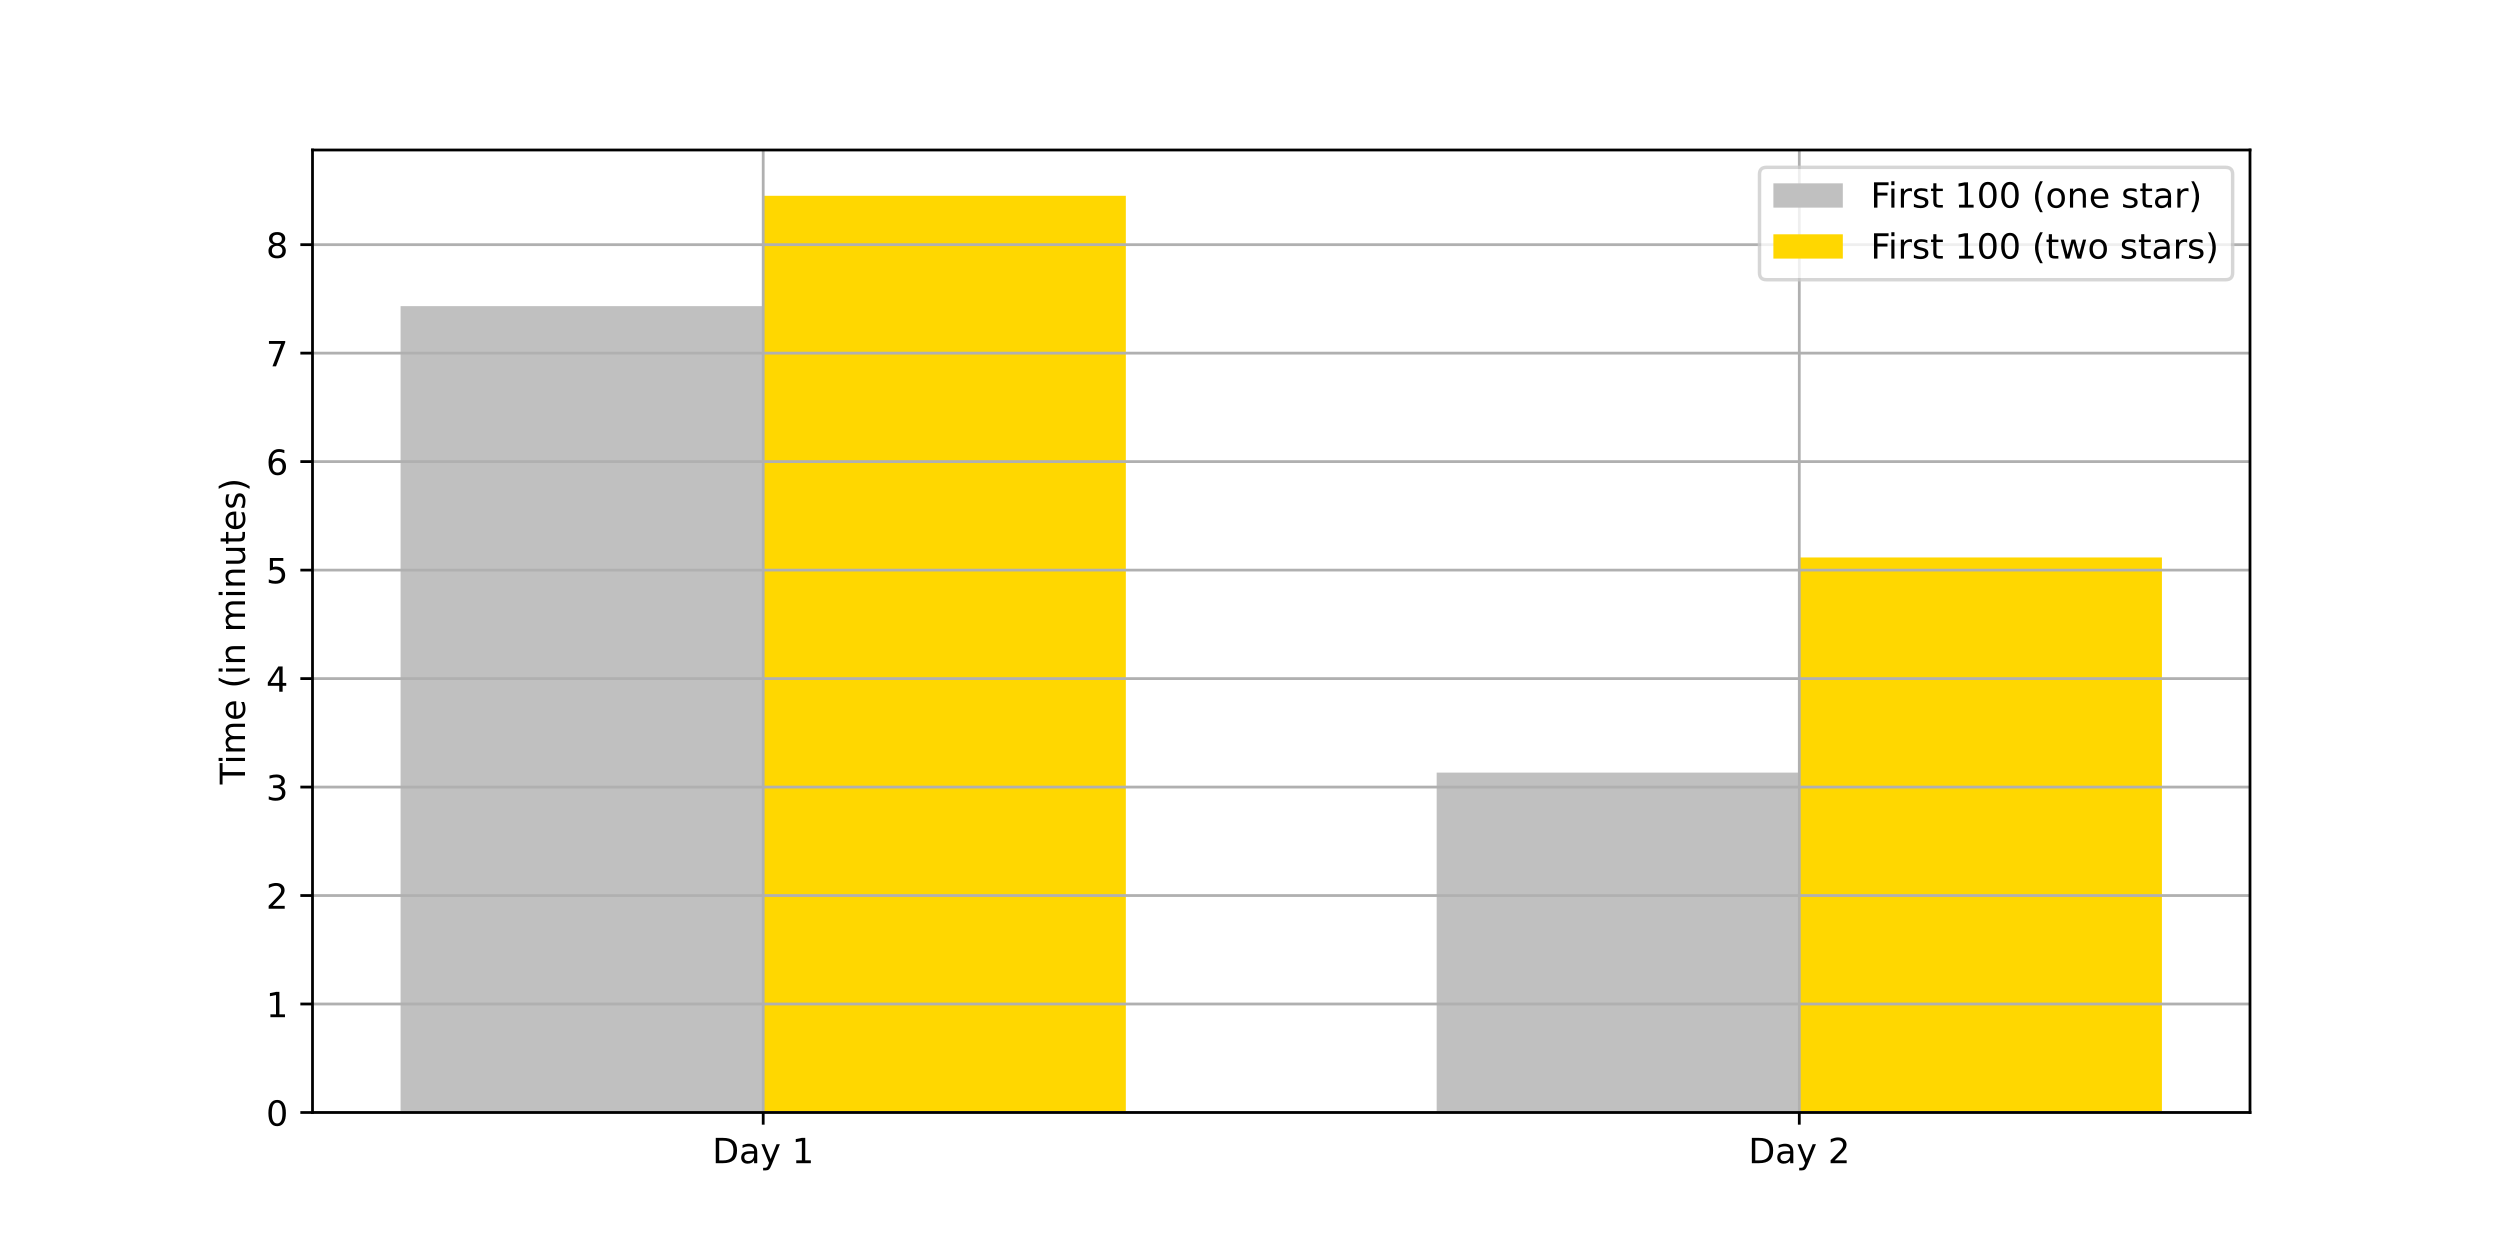
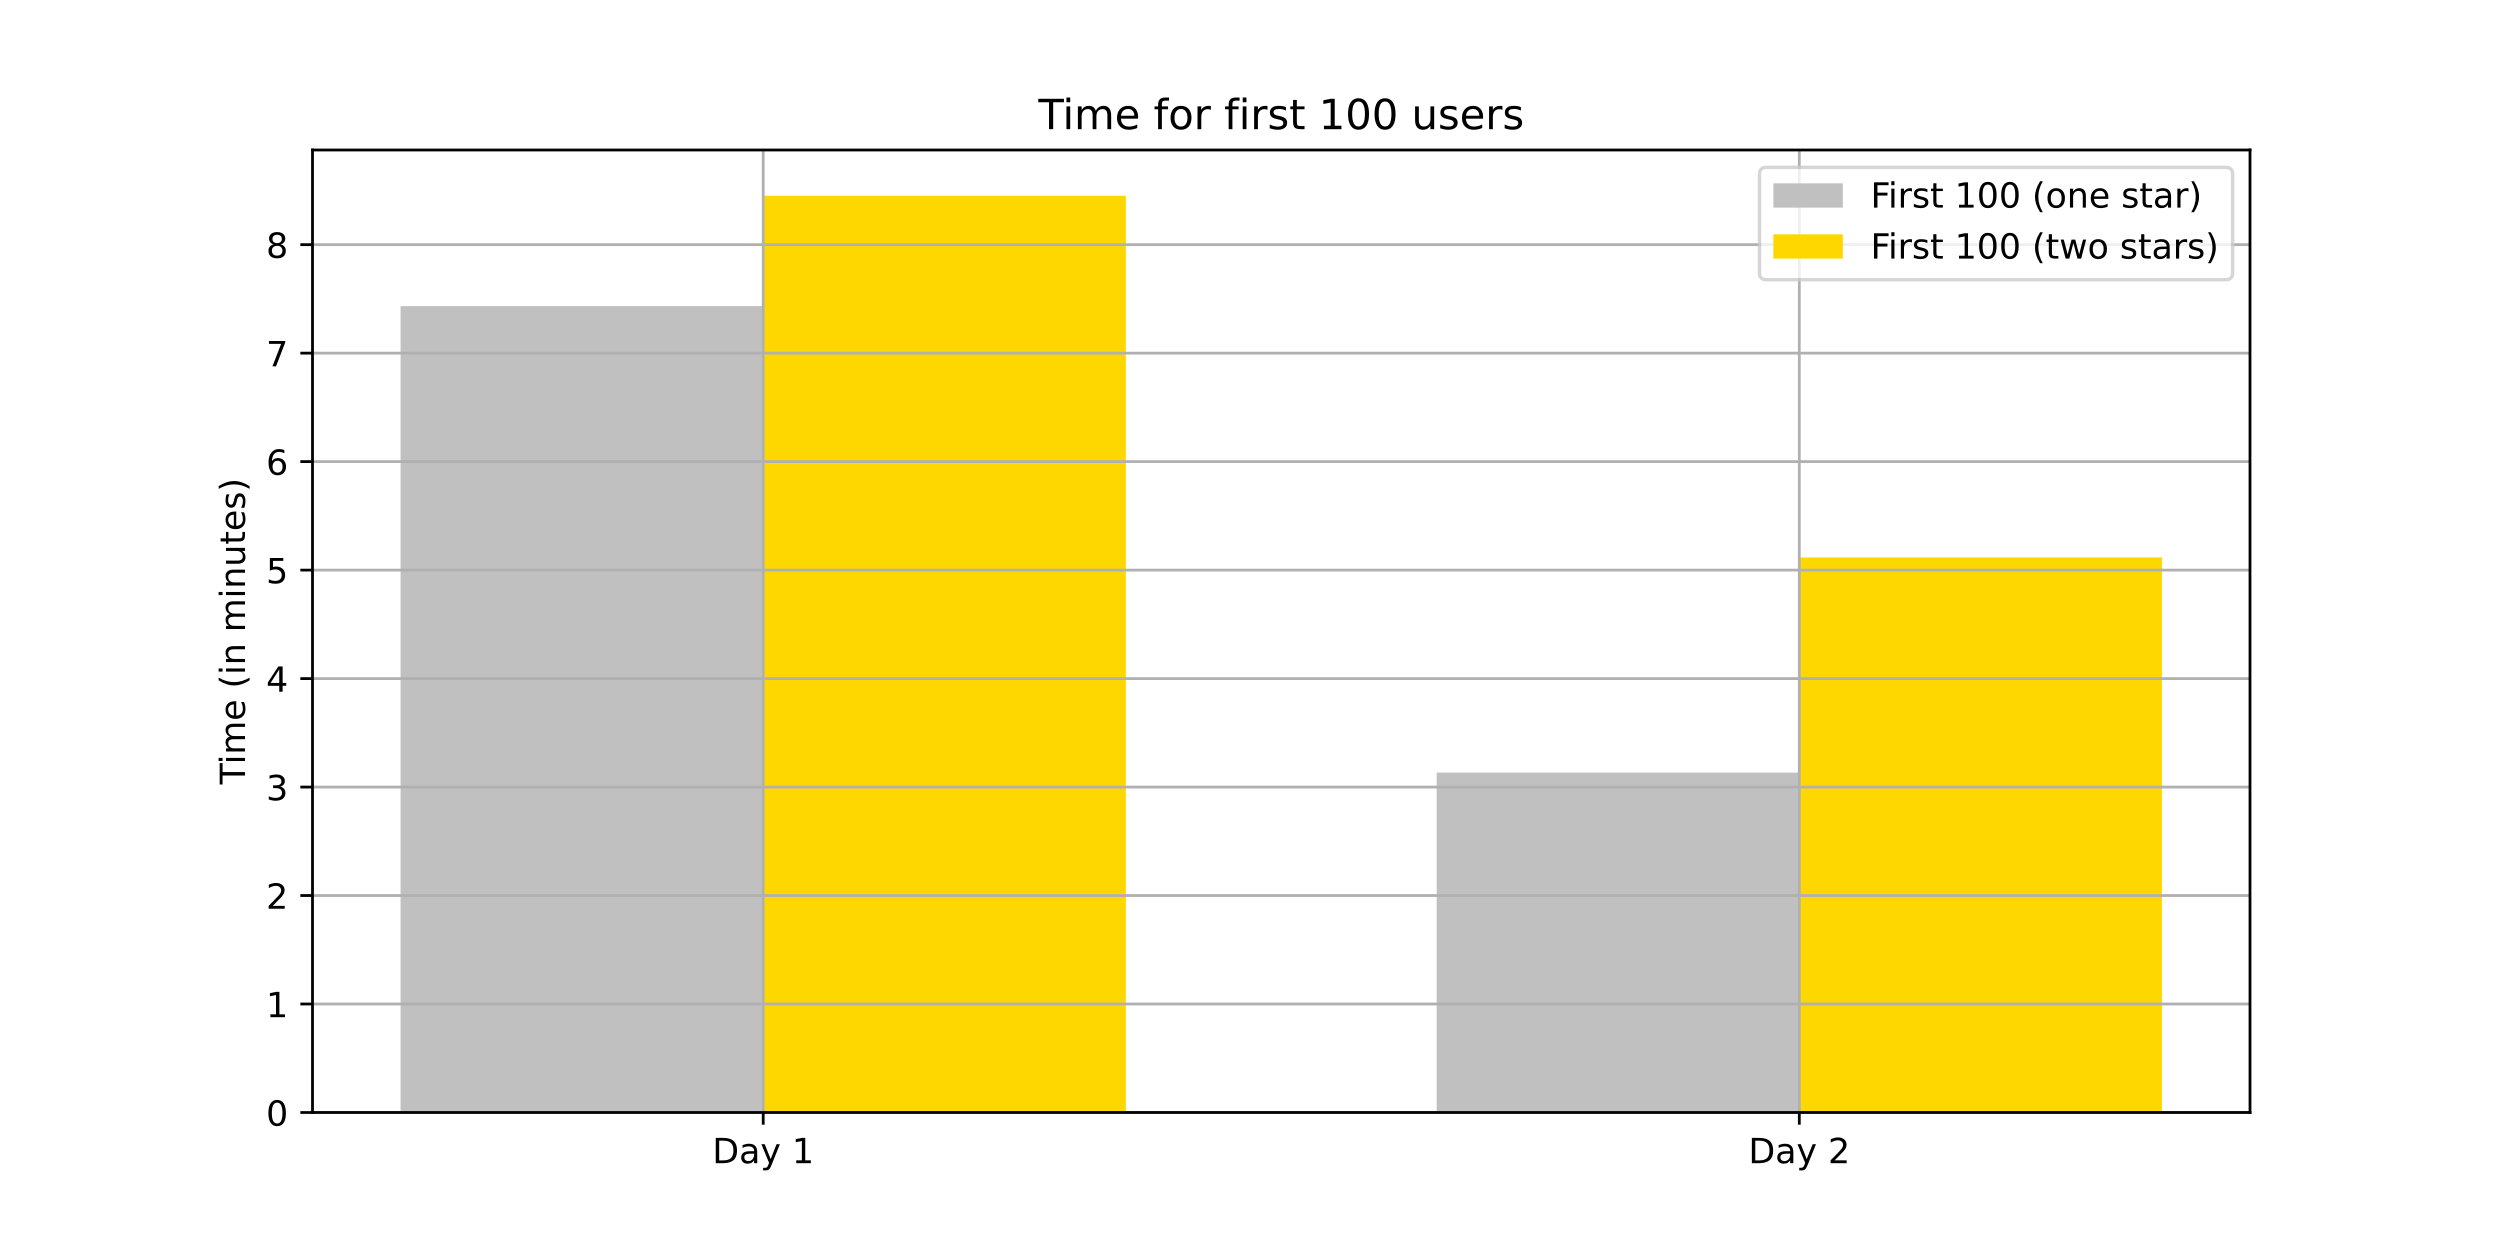
<svg xmlns="http://www.w3.org/2000/svg" xmlns:xlink="http://www.w3.org/1999/xlink" height="360pt" version="1.1" viewBox="0 0 720 360" width="720pt">
  <defs>
    <style type="text/css">*{stroke-linecap:butt;stroke-linejoin:round;}</style>
  </defs>
  <g id="figure_1">
    <g id="patch_1">
      <path d="M 0 360  L 720 360  L 720 0  L 0 0  z " style="fill:#ffffff;" />
    </g>
    <g id="axes_1">
      <g id="patch_2">
        <path d="M 90 320.4  L 648 320.4  L 648 43.2  L 90 43.2  z " style="fill:#ffffff;" />
      </g>
      <g id="patch_3">
-         <path clip-path="url(#p61b276edbc)" d="M 115.364 320.4  L 219.802 320.4  L 219.802 88.163  L 115.364 88.163  z " style="fill:#c0c0c0;" />
+         <path clip-path="url(#p0a5af584a4)" d="M 115.364 320.4  L 219.802 320.4  L 219.802 88.163  L 115.364 88.163  z " style="fill:#c0c0c0;" />
      </g>
      <g id="patch_4">
-         <path clip-path="url(#p61b276edbc)" d="M 413.759 320.4  L 518.198 320.4  L 518.198 222.507  L 413.759 222.507  z " style="fill:#c0c0c0;" />
+         <path clip-path="url(#p0a5af584a4)" d="M 413.759 320.4  L 518.198 320.4  L 518.198 222.507  L 413.759 222.507  z " style="fill:#c0c0c0;" />
      </g>
      <g id="patch_5">
-         <path clip-path="url(#p61b276edbc)" d="M 219.802 320.4  L 324.241 320.4  L 324.241 56.4  L 219.802 56.4  z " style="fill:#ffd700;" />
+         <path clip-path="url(#p0a5af584a4)" d="M 219.802 320.4  L 324.241 320.4  L 324.241 56.4  L 219.802 56.4  z " style="fill:#ffd700;" />
      </g>
      <g id="patch_6">
-         <path clip-path="url(#p61b276edbc)" d="M 518.198 320.4  L 622.636 320.4  L 622.636 160.542  L 518.198 160.542  z " style="fill:#ffd700;" />
+         <path clip-path="url(#p0a5af584a4)" d="M 518.198 320.4  L 622.636 320.4  L 622.636 160.542  L 518.198 160.542  z " style="fill:#ffd700;" />
      </g>
      <g id="matplotlib.axis_1">
        <g id="xtick_1">
          <g id="line2d_1">
-             <path clip-path="url(#p61b276edbc)" d="M 219.802 320.4  L 219.802 43.2  " style="fill:none;stroke:#b0b0b0;stroke-linecap:square;stroke-width:0.8;" />
+             <path clip-path="url(#p0a5af584a4)" d="M 219.802 320.4  L 219.802 43.2  " style="fill:none;stroke:#b0b0b0;stroke-linecap:square;stroke-width:0.8;" />
          </g>
          <g id="line2d_2">
            <defs>
-               <path d="M 0 0  L 0 3.5  " id="m4f1f6aadd8" style="stroke:#000000;stroke-width:0.8;" />
-             </defs>
-             <g>
-               <use style="stroke:#000000;stroke-width:0.8;" x="219.802" xlink:href="#m4f1f6aadd8" y="320.4" />
+               <path d="M 0 0  L 0 3.5  " id="m7b4629f6ea" style="stroke:#000000;stroke-width:0.8;" />
+             </defs>
+             <g>
+               <use style="stroke:#000000;stroke-width:0.8;" x="219.802" xlink:href="#m7b4629f6ea" y="320.4" />
            </g>
          </g>
          <g id="text_1">
            <g transform="translate(205.1584 334.9984)scale(0.1 -0.1)">
              <defs>
                <path d="M 19.672 64.797  L 19.672 8.109  L 31.594 8.109  Q 46.688 8.109 53.688 14.938  Q 60.688 21.781 60.688 36.531  Q 60.688 51.172 53.688 57.984  Q 46.688 64.797 31.594 64.797  z M 9.812 72.906  L 30.078 72.906  Q 51.266 72.906 61.172 64.094  Q 71.094 55.281 71.094 36.531  Q 71.094 17.672 61.125 8.828  Q 51.172 0 30.078 0  L 9.812 0  z " id="DejaVuSans-68" />
                <path d="M 34.281 27.484  Q 23.391 27.484 19.188 25  Q 14.984 22.516 14.984 16.5  Q 14.984 11.719 18.141 8.906  Q 21.297 6.109 26.703 6.109  Q 34.188 6.109 38.703 11.406  Q 43.219 16.703 43.219 25.484  L 43.219 27.484  z M 52.203 31.203  L 52.203 0  L 43.219 0  L 43.219 8.297  Q 40.141 3.328 35.547 0.953  Q 30.953 -1.422 24.312 -1.422  Q 15.922 -1.422 10.953 3.297  Q 6 8.016 6 15.922  Q 6 25.141 12.172 29.828  Q 18.359 34.516 30.609 34.516  L 43.219 34.516  L 43.219 35.406  Q 43.219 41.609 39.141 45  Q 35.062 48.391 27.688 48.391  Q 23 48.391 18.547 47.266  Q 14.109 46.141 10.016 43.891  L 10.016 52.203  Q 14.938 54.109 19.578 55.047  Q 24.219 56 28.609 56  Q 40.484 56 46.344 49.844  Q 52.203 43.703 52.203 31.203  z " id="DejaVuSans-97" />
                <path d="M 32.172 -5.078  Q 28.375 -14.844 24.75 -17.812  Q 21.141 -20.797 15.094 -20.797  L 7.906 -20.797  L 7.906 -13.281  L 13.188 -13.281  Q 16.891 -13.281 18.938 -11.516  Q 21 -9.766 23.484 -3.219  L 25.094 0.875  L 2.984 54.688  L 12.5 54.688  L 29.594 11.922  L 46.688 54.688  L 56.203 54.688  z " id="DejaVuSans-121" />
                <path id="DejaVuSans-32" />
                <path d="M 12.406 8.297  L 28.516 8.297  L 28.516 63.922  L 10.984 60.406  L 10.984 69.391  L 28.422 72.906  L 38.281 72.906  L 38.281 8.297  L 54.391 8.297  L 54.391 0  L 12.406 0  z " id="DejaVuSans-49" />
              </defs>
              <use xlink:href="#DejaVuSans-68" />
              <use x="77.002" xlink:href="#DejaVuSans-97" />
              <use x="138.281" xlink:href="#DejaVuSans-121" />
              <use x="197.461" xlink:href="#DejaVuSans-32" />
              <use x="229.248" xlink:href="#DejaVuSans-49" />
            </g>
          </g>
        </g>
        <g id="xtick_2">
          <g id="line2d_3">
-             <path clip-path="url(#p61b276edbc)" d="M 518.198 320.4  L 518.198 43.2  " style="fill:none;stroke:#b0b0b0;stroke-linecap:square;stroke-width:0.8;" />
+             <path clip-path="url(#p0a5af584a4)" d="M 518.198 320.4  L 518.198 43.2  " style="fill:none;stroke:#b0b0b0;stroke-linecap:square;stroke-width:0.8;" />
          </g>
          <g id="line2d_4">
            <g>
-               <use style="stroke:#000000;stroke-width:0.8;" x="518.198" xlink:href="#m4f1f6aadd8" y="320.4" />
+               <use style="stroke:#000000;stroke-width:0.8;" x="518.198" xlink:href="#m7b4629f6ea" y="320.4" />
            </g>
          </g>
          <g id="text_2">
            <g transform="translate(503.5541 334.9984)scale(0.1 -0.1)">
              <defs>
                <path d="M 19.188 8.297  L 53.609 8.297  L 53.609 0  L 7.328 0  L 7.328 8.297  Q 12.938 14.109 22.625 23.891  Q 32.328 33.688 34.812 36.531  Q 39.547 41.844 41.422 45.531  Q 43.312 49.219 43.312 52.781  Q 43.312 58.594 39.234 62.25  Q 35.156 65.922 28.609 65.922  Q 23.969 65.922 18.812 64.312  Q 13.672 62.703 7.812 59.422  L 7.812 69.391  Q 13.766 71.781 18.938 73  Q 24.125 74.219 28.422 74.219  Q 39.75 74.219 46.484 68.547  Q 53.219 62.891 53.219 53.422  Q 53.219 48.922 51.531 44.891  Q 49.859 40.875 45.406 35.406  Q 44.188 33.984 37.641 27.219  Q 31.109 20.453 19.188 8.297  z " id="DejaVuSans-50" />
              </defs>
              <use xlink:href="#DejaVuSans-68" />
              <use x="77.002" xlink:href="#DejaVuSans-97" />
              <use x="138.281" xlink:href="#DejaVuSans-121" />
              <use x="197.461" xlink:href="#DejaVuSans-32" />
              <use x="229.248" xlink:href="#DejaVuSans-50" />
            </g>
          </g>
        </g>
      </g>
      <g id="matplotlib.axis_2">
        <g id="ytick_1">
          <g id="line2d_5">
-             <path clip-path="url(#p61b276edbc)" d="M 90 320.4  L 648 320.4  " style="fill:none;stroke:#b0b0b0;stroke-linecap:square;stroke-width:0.8;" />
+             <path clip-path="url(#p0a5af584a4)" d="M 90 320.4  L 648 320.4  " style="fill:none;stroke:#b0b0b0;stroke-linecap:square;stroke-width:0.8;" />
          </g>
          <g id="line2d_6">
            <defs>
-               <path d="M 0 0  L -3.5 0  " id="mf357360aae" style="stroke:#000000;stroke-width:0.8;" />
-             </defs>
-             <g>
-               <use style="stroke:#000000;stroke-width:0.8;" x="90" xlink:href="#mf357360aae" y="320.4" />
+               <path d="M 0 0  L -3.5 0  " id="m840ecdd3c8" style="stroke:#000000;stroke-width:0.8;" />
+             </defs>
+             <g>
+               <use style="stroke:#000000;stroke-width:0.8;" x="90" xlink:href="#m840ecdd3c8" y="320.4" />
            </g>
          </g>
          <g id="text_3">
            <g transform="translate(76.6375 324.1992)scale(0.1 -0.1)">
              <defs>
                <path d="M 31.781 66.406  Q 24.172 66.406 20.328 58.906  Q 16.5 51.422 16.5 36.375  Q 16.5 21.391 20.328 13.891  Q 24.172 6.391 31.781 6.391  Q 39.453 6.391 43.281 13.891  Q 47.125 21.391 47.125 36.375  Q 47.125 51.422 43.281 58.906  Q 39.453 66.406 31.781 66.406  z M 31.781 74.219  Q 44.047 74.219 50.516 64.516  Q 56.984 54.828 56.984 36.375  Q 56.984 17.969 50.516 8.266  Q 44.047 -1.422 31.781 -1.422  Q 19.531 -1.422 13.062 8.266  Q 6.594 17.969 6.594 36.375  Q 6.594 54.828 13.062 64.516  Q 19.531 74.219 31.781 74.219  z " id="DejaVuSans-48" />
              </defs>
              <use xlink:href="#DejaVuSans-48" />
            </g>
          </g>
        </g>
        <g id="ytick_2">
          <g id="line2d_7">
-             <path clip-path="url(#p61b276edbc)" d="M 90 289.157  L 648 289.157  " style="fill:none;stroke:#b0b0b0;stroke-linecap:square;stroke-width:0.8;" />
+             <path clip-path="url(#p0a5af584a4)" d="M 90 289.157  L 648 289.157  " style="fill:none;stroke:#b0b0b0;stroke-linecap:square;stroke-width:0.8;" />
          </g>
          <g id="line2d_8">
            <g>
-               <use style="stroke:#000000;stroke-width:0.8;" x="90" xlink:href="#mf357360aae" y="289.157" />
+               <use style="stroke:#000000;stroke-width:0.8;" x="90" xlink:href="#m840ecdd3c8" y="289.157" />
            </g>
          </g>
          <g id="text_4">
            <g transform="translate(76.6375 292.9566)scale(0.1 -0.1)">
              <use xlink:href="#DejaVuSans-49" />
            </g>
          </g>
        </g>
        <g id="ytick_3">
          <g id="line2d_9">
-             <path clip-path="url(#p61b276edbc)" d="M 90 257.915  L 648 257.915  " style="fill:none;stroke:#b0b0b0;stroke-linecap:square;stroke-width:0.8;" />
+             <path clip-path="url(#p0a5af584a4)" d="M 90 257.915  L 648 257.915  " style="fill:none;stroke:#b0b0b0;stroke-linecap:square;stroke-width:0.8;" />
          </g>
          <g id="line2d_10">
            <g>
-               <use style="stroke:#000000;stroke-width:0.8;" x="90" xlink:href="#mf357360aae" y="257.915" />
+               <use style="stroke:#000000;stroke-width:0.8;" x="90" xlink:href="#m840ecdd3c8" y="257.915" />
            </g>
          </g>
          <g id="text_5">
            <g transform="translate(76.6375 261.714)scale(0.1 -0.1)">
              <use xlink:href="#DejaVuSans-50" />
            </g>
          </g>
        </g>
        <g id="ytick_4">
          <g id="line2d_11">
-             <path clip-path="url(#p61b276edbc)" d="M 90 226.672  L 648 226.672  " style="fill:none;stroke:#b0b0b0;stroke-linecap:square;stroke-width:0.8;" />
+             <path clip-path="url(#p0a5af584a4)" d="M 90 226.672  L 648 226.672  " style="fill:none;stroke:#b0b0b0;stroke-linecap:square;stroke-width:0.8;" />
          </g>
          <g id="line2d_12">
            <g>
-               <use style="stroke:#000000;stroke-width:0.8;" x="90" xlink:href="#mf357360aae" y="226.672" />
+               <use style="stroke:#000000;stroke-width:0.8;" x="90" xlink:href="#m840ecdd3c8" y="226.672" />
            </g>
          </g>
          <g id="text_6">
            <g transform="translate(76.6375 230.4714)scale(0.1 -0.1)">
              <defs>
                <path d="M 40.578 39.312  Q 47.656 37.797 51.625 33  Q 55.609 28.219 55.609 21.188  Q 55.609 10.406 48.188 4.484  Q 40.766 -1.422 27.094 -1.422  Q 22.516 -1.422 17.656 -0.516  Q 12.797 0.391 7.625 2.203  L 7.625 11.719  Q 11.719 9.328 16.594 8.109  Q 21.484 6.891 26.812 6.891  Q 36.078 6.891 40.938 10.547  Q 45.797 14.203 45.797 21.188  Q 45.797 27.641 41.281 31.266  Q 36.766 34.906 28.719 34.906  L 20.219 34.906  L 20.219 43.016  L 29.109 43.016  Q 36.375 43.016 40.234 45.922  Q 44.094 48.828 44.094 54.297  Q 44.094 59.906 40.109 62.906  Q 36.141 65.922 28.719 65.922  Q 24.656 65.922 20.016 65.031  Q 15.375 64.156 9.812 62.312  L 9.812 71.094  Q 15.438 72.656 20.344 73.438  Q 25.25 74.219 29.594 74.219  Q 40.828 74.219 47.359 69.109  Q 53.906 64.016 53.906 55.328  Q 53.906 49.266 50.438 45.094  Q 46.969 40.922 40.578 39.312  z " id="DejaVuSans-51" />
              </defs>
              <use xlink:href="#DejaVuSans-51" />
            </g>
          </g>
        </g>
        <g id="ytick_5">
          <g id="line2d_13">
-             <path clip-path="url(#p61b276edbc)" d="M 90 195.43  L 648 195.43  " style="fill:none;stroke:#b0b0b0;stroke-linecap:square;stroke-width:0.8;" />
+             <path clip-path="url(#p0a5af584a4)" d="M 90 195.43  L 648 195.43  " style="fill:none;stroke:#b0b0b0;stroke-linecap:square;stroke-width:0.8;" />
          </g>
          <g id="line2d_14">
            <g>
-               <use style="stroke:#000000;stroke-width:0.8;" x="90" xlink:href="#mf357360aae" y="195.43" />
+               <use style="stroke:#000000;stroke-width:0.8;" x="90" xlink:href="#m840ecdd3c8" y="195.43" />
            </g>
          </g>
          <g id="text_7">
            <g transform="translate(76.6375 199.2288)scale(0.1 -0.1)">
              <defs>
                <path d="M 37.797 64.312  L 12.891 25.391  L 37.797 25.391  z M 35.203 72.906  L 47.609 72.906  L 47.609 25.391  L 58.016 25.391  L 58.016 17.188  L 47.609 17.188  L 47.609 0  L 37.797 0  L 37.797 17.188  L 4.891 17.188  L 4.891 26.703  z " id="DejaVuSans-52" />
              </defs>
              <use xlink:href="#DejaVuSans-52" />
            </g>
          </g>
        </g>
        <g id="ytick_6">
          <g id="line2d_15">
-             <path clip-path="url(#p61b276edbc)" d="M 90 164.187  L 648 164.187  " style="fill:none;stroke:#b0b0b0;stroke-linecap:square;stroke-width:0.8;" />
+             <path clip-path="url(#p0a5af584a4)" d="M 90 164.187  L 648 164.187  " style="fill:none;stroke:#b0b0b0;stroke-linecap:square;stroke-width:0.8;" />
          </g>
          <g id="line2d_16">
            <g>
-               <use style="stroke:#000000;stroke-width:0.8;" x="90" xlink:href="#mf357360aae" y="164.187" />
+               <use style="stroke:#000000;stroke-width:0.8;" x="90" xlink:href="#m840ecdd3c8" y="164.187" />
            </g>
          </g>
          <g id="text_8">
            <g transform="translate(76.6375 167.9862)scale(0.1 -0.1)">
              <defs>
                <path d="M 10.797 72.906  L 49.516 72.906  L 49.516 64.594  L 19.828 64.594  L 19.828 46.734  Q 21.969 47.469 24.109 47.828  Q 26.266 48.188 28.422 48.188  Q 40.625 48.188 47.75 41.5  Q 54.891 34.812 54.891 23.391  Q 54.891 11.625 47.562 5.094  Q 40.234 -1.422 26.906 -1.422  Q 22.312 -1.422 17.547 -0.641  Q 12.797 0.141 7.719 1.703  L 7.719 11.625  Q 12.109 9.234 16.797 8.062  Q 21.484 6.891 26.703 6.891  Q 35.156 6.891 40.078 11.328  Q 45.016 15.766 45.016 23.391  Q 45.016 31 40.078 35.438  Q 35.156 39.891 26.703 39.891  Q 22.75 39.891 18.812 39.016  Q 14.891 38.141 10.797 36.281  z " id="DejaVuSans-53" />
              </defs>
              <use xlink:href="#DejaVuSans-53" />
            </g>
          </g>
        </g>
        <g id="ytick_7">
          <g id="line2d_17">
-             <path clip-path="url(#p61b276edbc)" d="M 90 132.944  L 648 132.944  " style="fill:none;stroke:#b0b0b0;stroke-linecap:square;stroke-width:0.8;" />
+             <path clip-path="url(#p0a5af584a4)" d="M 90 132.944  L 648 132.944  " style="fill:none;stroke:#b0b0b0;stroke-linecap:square;stroke-width:0.8;" />
          </g>
          <g id="line2d_18">
            <g>
-               <use style="stroke:#000000;stroke-width:0.8;" x="90" xlink:href="#mf357360aae" y="132.944" />
+               <use style="stroke:#000000;stroke-width:0.8;" x="90" xlink:href="#m840ecdd3c8" y="132.944" />
            </g>
          </g>
          <g id="text_9">
            <g transform="translate(76.6375 136.7436)scale(0.1 -0.1)">
              <defs>
                <path d="M 33.016 40.375  Q 26.375 40.375 22.484 35.828  Q 18.609 31.297 18.609 23.391  Q 18.609 15.531 22.484 10.953  Q 26.375 6.391 33.016 6.391  Q 39.656 6.391 43.531 10.953  Q 47.406 15.531 47.406 23.391  Q 47.406 31.297 43.531 35.828  Q 39.656 40.375 33.016 40.375  z M 52.594 71.297  L 52.594 62.312  Q 48.875 64.062 45.094 64.984  Q 41.312 65.922 37.594 65.922  Q 27.828 65.922 22.672 59.328  Q 17.531 52.734 16.797 39.406  Q 19.672 43.656 24.016 45.922  Q 28.375 48.188 33.594 48.188  Q 44.578 48.188 50.953 41.516  Q 57.328 34.859 57.328 23.391  Q 57.328 12.156 50.688 5.359  Q 44.047 -1.422 33.016 -1.422  Q 20.359 -1.422 13.672 8.266  Q 6.984 17.969 6.984 36.375  Q 6.984 53.656 15.188 63.938  Q 23.391 74.219 37.203 74.219  Q 40.922 74.219 44.703 73.484  Q 48.484 72.75 52.594 71.297  z " id="DejaVuSans-54" />
              </defs>
              <use xlink:href="#DejaVuSans-54" />
            </g>
          </g>
        </g>
        <g id="ytick_8">
          <g id="line2d_19">
-             <path clip-path="url(#p61b276edbc)" d="M 90 101.702  L 648 101.702  " style="fill:none;stroke:#b0b0b0;stroke-linecap:square;stroke-width:0.8;" />
+             <path clip-path="url(#p0a5af584a4)" d="M 90 101.702  L 648 101.702  " style="fill:none;stroke:#b0b0b0;stroke-linecap:square;stroke-width:0.8;" />
          </g>
          <g id="line2d_20">
            <g>
-               <use style="stroke:#000000;stroke-width:0.8;" x="90" xlink:href="#mf357360aae" y="101.702" />
+               <use style="stroke:#000000;stroke-width:0.8;" x="90" xlink:href="#m840ecdd3c8" y="101.702" />
            </g>
          </g>
          <g id="text_10">
            <g transform="translate(76.6375 105.501)scale(0.1 -0.1)">
              <defs>
                <path d="M 8.203 72.906  L 55.078 72.906  L 55.078 68.703  L 28.609 0  L 18.312 0  L 43.219 64.594  L 8.203 64.594  z " id="DejaVuSans-55" />
              </defs>
              <use xlink:href="#DejaVuSans-55" />
            </g>
          </g>
        </g>
        <g id="ytick_9">
          <g id="line2d_21">
-             <path clip-path="url(#p61b276edbc)" d="M 90 70.459  L 648 70.459  " style="fill:none;stroke:#b0b0b0;stroke-linecap:square;stroke-width:0.8;" />
+             <path clip-path="url(#p0a5af584a4)" d="M 90 70.459  L 648 70.459  " style="fill:none;stroke:#b0b0b0;stroke-linecap:square;stroke-width:0.8;" />
          </g>
          <g id="line2d_22">
            <g>
-               <use style="stroke:#000000;stroke-width:0.8;" x="90" xlink:href="#mf357360aae" y="70.459" />
+               <use style="stroke:#000000;stroke-width:0.8;" x="90" xlink:href="#m840ecdd3c8" y="70.459" />
            </g>
          </g>
          <g id="text_11">
            <g transform="translate(76.6375 74.25839)scale(0.1 -0.1)">
              <defs>
                <path d="M 31.781 34.625  Q 24.75 34.625 20.719 30.859  Q 16.703 27.094 16.703 20.516  Q 16.703 13.922 20.719 10.156  Q 24.75 6.391 31.781 6.391  Q 38.812 6.391 42.859 10.172  Q 46.922 13.969 46.922 20.516  Q 46.922 27.094 42.891 30.859  Q 38.875 34.625 31.781 34.625  z M 21.922 38.812  Q 15.578 40.375 12.031 44.719  Q 8.5 49.078 8.5 55.328  Q 8.5 64.062 14.719 69.141  Q 20.953 74.219 31.781 74.219  Q 42.672 74.219 48.875 69.141  Q 55.078 64.062 55.078 55.328  Q 55.078 49.078 51.531 44.719  Q 48 40.375 41.703 38.812  Q 48.828 37.156 52.797 32.312  Q 56.781 27.484 56.781 20.516  Q 56.781 9.906 50.312 4.234  Q 43.844 -1.422 31.781 -1.422  Q 19.734 -1.422 13.25 4.234  Q 6.781 9.906 6.781 20.516  Q 6.781 27.484 10.781 32.312  Q 14.797 37.156 21.922 38.812  z M 18.312 54.391  Q 18.312 48.734 21.844 45.562  Q 25.391 42.391 31.781 42.391  Q 38.141 42.391 41.719 45.562  Q 45.312 48.734 45.312 54.391  Q 45.312 60.062 41.719 63.234  Q 38.141 66.406 31.781 66.406  Q 25.391 66.406 21.844 63.234  Q 18.312 60.062 18.312 54.391  z " id="DejaVuSans-56" />
              </defs>
              <use xlink:href="#DejaVuSans-56" />
            </g>
          </g>
        </g>
        <g id="text_12">
          <g transform="translate(70.55781 225.9094)rotate(-90)scale(0.1 -0.1)">
            <defs>
              <path d="M -0.297 72.906  L 61.375 72.906  L 61.375 64.594  L 35.5 64.594  L 35.5 0  L 25.594 0  L 25.594 64.594  L -0.297 64.594  z " id="DejaVuSans-84" />
              <path d="M 9.422 54.688  L 18.406 54.688  L 18.406 0  L 9.422 0  z M 9.422 75.984  L 18.406 75.984  L 18.406 64.594  L 9.422 64.594  z " id="DejaVuSans-105" />
              <path d="M 52 44.188  Q 55.375 50.25 60.062 53.125  Q 64.75 56 71.094 56  Q 79.641 56 84.281 50.016  Q 88.922 44.047 88.922 33.016  L 88.922 0  L 79.891 0  L 79.891 32.719  Q 79.891 40.578 77.094 44.375  Q 74.312 48.188 68.609 48.188  Q 61.625 48.188 57.562 43.547  Q 53.516 38.922 53.516 30.906  L 53.516 0  L 44.484 0  L 44.484 32.719  Q 44.484 40.625 41.703 44.406  Q 38.922 48.188 33.109 48.188  Q 26.219 48.188 22.156 43.531  Q 18.109 38.875 18.109 30.906  L 18.109 0  L 9.078 0  L 9.078 54.688  L 18.109 54.688  L 18.109 46.188  Q 21.188 51.219 25.484 53.609  Q 29.781 56 35.688 56  Q 41.656 56 45.828 52.969  Q 50 49.953 52 44.188  z " id="DejaVuSans-109" />
              <path d="M 56.203 29.594  L 56.203 25.203  L 14.891 25.203  Q 15.484 15.922 20.484 11.062  Q 25.484 6.203 34.422 6.203  Q 39.594 6.203 44.453 7.469  Q 49.312 8.734 54.109 11.281  L 54.109 2.781  Q 49.266 0.734 44.188 -0.344  Q 39.109 -1.422 33.891 -1.422  Q 20.797 -1.422 13.156 6.188  Q 5.516 13.812 5.516 26.812  Q 5.516 40.234 12.766 48.109  Q 20.016 56 32.328 56  Q 43.359 56 49.781 48.891  Q 56.203 41.797 56.203 29.594  z M 47.219 32.234  Q 47.125 39.594 43.094 43.984  Q 39.062 48.391 32.422 48.391  Q 24.906 48.391 20.391 44.141  Q 15.875 39.891 15.188 32.172  z " id="DejaVuSans-101" />
              <path d="M 31 75.875  Q 24.469 64.656 21.281 53.656  Q 18.109 42.672 18.109 31.391  Q 18.109 20.125 21.312 9.062  Q 24.516 -2 31 -13.188  L 23.188 -13.188  Q 15.875 -1.703 12.234 9.375  Q 8.594 20.453 8.594 31.391  Q 8.594 42.281 12.203 53.312  Q 15.828 64.359 23.188 75.875  z " id="DejaVuSans-40" />
              <path d="M 54.891 33.016  L 54.891 0  L 45.906 0  L 45.906 32.719  Q 45.906 40.484 42.875 44.328  Q 39.844 48.188 33.797 48.188  Q 26.516 48.188 22.312 43.547  Q 18.109 38.922 18.109 30.906  L 18.109 0  L 9.078 0  L 9.078 54.688  L 18.109 54.688  L 18.109 46.188  Q 21.344 51.125 25.703 53.562  Q 30.078 56 35.797 56  Q 45.219 56 50.047 50.172  Q 54.891 44.344 54.891 33.016  z " id="DejaVuSans-110" />
              <path d="M 8.5 21.578  L 8.5 54.688  L 17.484 54.688  L 17.484 21.922  Q 17.484 14.156 20.5 10.266  Q 23.531 6.391 29.594 6.391  Q 36.859 6.391 41.078 11.031  Q 45.312 15.672 45.312 23.688  L 45.312 54.688  L 54.297 54.688  L 54.297 0  L 45.312 0  L 45.312 8.406  Q 42.047 3.422 37.719 1  Q 33.406 -1.422 27.688 -1.422  Q 18.266 -1.422 13.375 4.438  Q 8.5 10.297 8.5 21.578  z M 31.109 56  z " id="DejaVuSans-117" />
              <path d="M 18.312 70.219  L 18.312 54.688  L 36.812 54.688  L 36.812 47.703  L 18.312 47.703  L 18.312 18.016  Q 18.312 11.328 20.141 9.422  Q 21.969 7.516 27.594 7.516  L 36.812 7.516  L 36.812 0  L 27.594 0  Q 17.188 0 13.234 3.875  Q 9.281 7.766 9.281 18.016  L 9.281 47.703  L 2.688 47.703  L 2.688 54.688  L 9.281 54.688  L 9.281 70.219  z " id="DejaVuSans-116" />
              <path d="M 44.281 53.078  L 44.281 44.578  Q 40.484 46.531 36.375 47.5  Q 32.281 48.484 27.875 48.484  Q 21.188 48.484 17.844 46.438  Q 14.5 44.391 14.5 40.281  Q 14.5 37.156 16.891 35.375  Q 19.281 33.594 26.516 31.984  L 29.594 31.297  Q 39.156 29.25 43.188 25.516  Q 47.219 21.781 47.219 15.094  Q 47.219 7.469 41.188 3.016  Q 35.156 -1.422 24.609 -1.422  Q 20.219 -1.422 15.453 -0.562  Q 10.688 0.297 5.422 2  L 5.422 11.281  Q 10.406 8.688 15.234 7.391  Q 20.062 6.109 24.812 6.109  Q 31.156 6.109 34.562 8.281  Q 37.984 10.453 37.984 14.406  Q 37.984 18.062 35.516 20.016  Q 33.062 21.969 24.703 23.781  L 21.578 24.516  Q 13.234 26.266 9.516 29.906  Q 5.812 33.547 5.812 39.891  Q 5.812 47.609 11.281 51.797  Q 16.75 56 26.812 56  Q 31.781 56 36.172 55.266  Q 40.578 54.547 44.281 53.078  z " id="DejaVuSans-115" />
              <path d="M 8.016 75.875  L 15.828 75.875  Q 23.141 64.359 26.781 53.312  Q 30.422 42.281 30.422 31.391  Q 30.422 20.453 26.781 9.375  Q 23.141 -1.703 15.828 -13.188  L 8.016 -13.188  Q 14.5 -2 17.703 9.062  Q 20.906 20.125 20.906 31.391  Q 20.906 42.672 17.703 53.656  Q 14.5 64.656 8.016 75.875  z " id="DejaVuSans-41" />
            </defs>
            <use xlink:href="#DejaVuSans-84" />
            <use x="57.959" xlink:href="#DejaVuSans-105" />
            <use x="85.742" xlink:href="#DejaVuSans-109" />
            <use x="183.154" xlink:href="#DejaVuSans-101" />
            <use x="244.678" xlink:href="#DejaVuSans-32" />
            <use x="276.465" xlink:href="#DejaVuSans-40" />
            <use x="315.479" xlink:href="#DejaVuSans-105" />
            <use x="343.262" xlink:href="#DejaVuSans-110" />
            <use x="406.641" xlink:href="#DejaVuSans-32" />
            <use x="438.428" xlink:href="#DejaVuSans-109" />
            <use x="535.84" xlink:href="#DejaVuSans-105" />
            <use x="563.623" xlink:href="#DejaVuSans-110" />
            <use x="627.002" xlink:href="#DejaVuSans-117" />
            <use x="690.381" xlink:href="#DejaVuSans-116" />
            <use x="729.59" xlink:href="#DejaVuSans-101" />
            <use x="791.113" xlink:href="#DejaVuSans-115" />
            <use x="843.213" xlink:href="#DejaVuSans-41" />
          </g>
        </g>
      </g>
      <g id="patch_7">
        <path d="M 90 320.4  L 90 43.2  " style="fill:none;stroke:#000000;stroke-linecap:square;stroke-linejoin:miter;stroke-width:0.8;" />
      </g>
      <g id="patch_8">
        <path d="M 648 320.4  L 648 43.2  " style="fill:none;stroke:#000000;stroke-linecap:square;stroke-linejoin:miter;stroke-width:0.8;" />
      </g>
      <g id="patch_9">
        <path d="M 90 320.4  L 648 320.4  " style="fill:none;stroke:#000000;stroke-linecap:square;stroke-linejoin:miter;stroke-width:0.8;" />
      </g>
      <g id="patch_10">
        <path d="M 90 43.2  L 648 43.2  " style="fill:none;stroke:#000000;stroke-linecap:square;stroke-linejoin:miter;stroke-width:0.8;" />
      </g>
+       <g id="text_13">
+         <g transform="translate(299.0541 37.2)scale(0.12 -0.12)">
+           <defs>
+             <path d="M 37.109 75.984  L 37.109 68.5  L 28.516 68.5  Q 23.688 68.5 21.797 66.547  Q 19.922 64.594 19.922 59.516  L 19.922 54.688  L 34.719 54.688  L 34.719 47.703  L 19.922 47.703  L 19.922 0  L 10.891 0  L 10.891 47.703  L 2.297 47.703  L 2.297 54.688  L 10.891 54.688  L 10.891 58.5  Q 10.891 67.625 15.141 71.797  Q 19.391 75.984 28.609 75.984  z " id="DejaVuSans-102" />
+             <path d="M 30.609 48.391  Q 23.391 48.391 19.188 42.75  Q 14.984 37.109 14.984 27.297  Q 14.984 17.484 19.156 11.844  Q 23.344 6.203 30.609 6.203  Q 37.797 6.203 41.984 11.859  Q 46.188 17.531 46.188 27.297  Q 46.188 37.016 41.984 42.703  Q 37.797 48.391 30.609 48.391  z M 30.609 56  Q 42.328 56 49.016 48.375  Q 55.719 40.766 55.719 27.297  Q 55.719 13.875 49.016 6.219  Q 42.328 -1.422 30.609 -1.422  Q 18.844 -1.422 12.172 6.219  Q 5.516 13.875 5.516 27.297  Q 5.516 40.766 12.172 48.375  Q 18.844 56 30.609 56  z " id="DejaVuSans-111" />
+             <path d="M 41.109 46.297  Q 39.594 47.172 37.812 47.578  Q 36.031 48 33.891 48  Q 26.266 48 22.188 43.047  Q 18.109 38.094 18.109 28.812  L 18.109 0  L 9.078 0  L 9.078 54.688  L 18.109 54.688  L 18.109 46.188  Q 20.953 51.172 25.484 53.578  Q 30.031 56 36.531 56  Q 37.453 56 38.578 55.875  Q 39.703 55.766 41.062 55.516  z " id="DejaVuSans-114" />
+           </defs>
+           <use xlink:href="#DejaVuSans-84" />
+           <use x="57.959" xlink:href="#DejaVuSans-105" />
+           <use x="85.742" xlink:href="#DejaVuSans-109" />
+           <use x="183.154" xlink:href="#DejaVuSans-101" />
+           <use x="244.678" xlink:href="#DejaVuSans-32" />
+           <use x="276.465" xlink:href="#DejaVuSans-102" />
+           <use x="311.67" xlink:href="#DejaVuSans-111" />
+           <use x="372.852" xlink:href="#DejaVuSans-114" />
+           <use x="413.965" xlink:href="#DejaVuSans-32" />
+           <use x="445.752" xlink:href="#DejaVuSans-102" />
+           <use x="480.957" xlink:href="#DejaVuSans-105" />
+           <use x="508.74" xlink:href="#DejaVuSans-114" />
+           <use x="549.854" xlink:href="#DejaVuSans-115" />
+           <use x="601.953" xlink:href="#DejaVuSans-116" />
+           <use x="641.162" xlink:href="#DejaVuSans-32" />
+           <use x="672.949" xlink:href="#DejaVuSans-49" />
+           <use x="736.572" xlink:href="#DejaVuSans-48" />
+           <use x="800.195" xlink:href="#DejaVuSans-48" />
+           <use x="863.818" xlink:href="#DejaVuSans-32" />
+           <use x="895.605" xlink:href="#DejaVuSans-117" />
+           <use x="958.984" xlink:href="#DejaVuSans-115" />
+           <use x="1011.084" xlink:href="#DejaVuSans-101" />
+           <use x="1072.607" xlink:href="#DejaVuSans-114" />
+           <use x="1113.721" xlink:href="#DejaVuSans-115" />
+         </g>
+       </g>
      <g id="legend_1">
        <g id="patch_11">
          <path d="M 508.734 80.556  L 641 80.556  Q 643 80.556 643 78.556  L 643 50.2  Q 643 48.2 641 48.2  L 508.734 48.2  Q 506.734 48.2 506.734 50.2  L 506.734 78.556  Q 506.734 80.556 508.734 80.556  z " style="fill:#ffffff;opacity:0.8;stroke:#cccccc;stroke-linejoin:miter;" />
        </g>
        <g id="patch_12">
          <path d="M 510.734 59.798  L 530.734 59.798  L 530.734 52.798  L 510.734 52.798  z " style="fill:#c0c0c0;" />
        </g>
-         <g id="text_13">
+         <g id="text_14">
          <g transform="translate(538.7344 59.79844)scale(0.1 -0.1)">
            <defs>
              <path d="M 9.812 72.906  L 51.703 72.906  L 51.703 64.594  L 19.672 64.594  L 19.672 43.109  L 48.578 43.109  L 48.578 34.812  L 19.672 34.812  L 19.672 0  L 9.812 0  z " id="DejaVuSans-70" />
-               <path d="M 41.109 46.297  Q 39.594 47.172 37.812 47.578  Q 36.031 48 33.891 48  Q 26.266 48 22.188 43.047  Q 18.109 38.094 18.109 28.812  L 18.109 0  L 9.078 0  L 9.078 54.688  L 18.109 54.688  L 18.109 46.188  Q 20.953 51.172 25.484 53.578  Q 30.031 56 36.531 56  Q 37.453 56 38.578 55.875  Q 39.703 55.766 41.062 55.516  z " id="DejaVuSans-114" />
-               <path d="M 30.609 48.391  Q 23.391 48.391 19.188 42.75  Q 14.984 37.109 14.984 27.297  Q 14.984 17.484 19.156 11.844  Q 23.344 6.203 30.609 6.203  Q 37.797 6.203 41.984 11.859  Q 46.188 17.531 46.188 27.297  Q 46.188 37.016 41.984 42.703  Q 37.797 48.391 30.609 48.391  z M 30.609 56  Q 42.328 56 49.016 48.375  Q 55.719 40.766 55.719 27.297  Q 55.719 13.875 49.016 6.219  Q 42.328 -1.422 30.609 -1.422  Q 18.844 -1.422 12.172 6.219  Q 5.516 13.875 5.516 27.297  Q 5.516 40.766 12.172 48.375  Q 18.844 56 30.609 56  z " id="DejaVuSans-111" />
            </defs>
            <use xlink:href="#DejaVuSans-70" />
            <use x="50.27" xlink:href="#DejaVuSans-105" />
            <use x="78.053" xlink:href="#DejaVuSans-114" />
            <use x="119.166" xlink:href="#DejaVuSans-115" />
            <use x="171.266" xlink:href="#DejaVuSans-116" />
            <use x="210.475" xlink:href="#DejaVuSans-32" />
            <use x="242.262" xlink:href="#DejaVuSans-49" />
            <use x="305.885" xlink:href="#DejaVuSans-48" />
            <use x="369.508" xlink:href="#DejaVuSans-48" />
            <use x="433.131" xlink:href="#DejaVuSans-32" />
            <use x="464.918" xlink:href="#DejaVuSans-40" />
            <use x="503.932" xlink:href="#DejaVuSans-111" />
            <use x="565.113" xlink:href="#DejaVuSans-110" />
            <use x="628.492" xlink:href="#DejaVuSans-101" />
            <use x="690.016" xlink:href="#DejaVuSans-32" />
            <use x="721.803" xlink:href="#DejaVuSans-115" />
            <use x="773.902" xlink:href="#DejaVuSans-116" />
            <use x="813.111" xlink:href="#DejaVuSans-97" />
            <use x="874.391" xlink:href="#DejaVuSans-114" />
            <use x="915.504" xlink:href="#DejaVuSans-41" />
          </g>
        </g>
        <g id="patch_13">
          <path d="M 510.734 74.477  L 530.734 74.477  L 530.734 67.477  L 510.734 67.477  z " style="fill:#ffd700;" />
        </g>
-         <g id="text_14">
+         <g id="text_15">
          <g transform="translate(538.7344 74.47656)scale(0.1 -0.1)">
            <defs>
              <path d="M 4.203 54.688  L 13.188 54.688  L 24.422 12.016  L 35.594 54.688  L 46.188 54.688  L 57.422 12.016  L 68.609 54.688  L 77.594 54.688  L 63.281 0  L 52.688 0  L 40.922 44.828  L 29.109 0  L 18.5 0  z " id="DejaVuSans-119" />
            </defs>
            <use xlink:href="#DejaVuSans-70" />
            <use x="50.27" xlink:href="#DejaVuSans-105" />
            <use x="78.053" xlink:href="#DejaVuSans-114" />
            <use x="119.166" xlink:href="#DejaVuSans-115" />
            <use x="171.266" xlink:href="#DejaVuSans-116" />
            <use x="210.475" xlink:href="#DejaVuSans-32" />
            <use x="242.262" xlink:href="#DejaVuSans-49" />
            <use x="305.885" xlink:href="#DejaVuSans-48" />
            <use x="369.508" xlink:href="#DejaVuSans-48" />
            <use x="433.131" xlink:href="#DejaVuSans-32" />
            <use x="464.918" xlink:href="#DejaVuSans-40" />
            <use x="503.932" xlink:href="#DejaVuSans-116" />
            <use x="543.141" xlink:href="#DejaVuSans-119" />
            <use x="624.928" xlink:href="#DejaVuSans-111" />
            <use x="686.109" xlink:href="#DejaVuSans-32" />
            <use x="717.896" xlink:href="#DejaVuSans-115" />
            <use x="769.996" xlink:href="#DejaVuSans-116" />
            <use x="809.205" xlink:href="#DejaVuSans-97" />
            <use x="870.484" xlink:href="#DejaVuSans-114" />
            <use x="911.598" xlink:href="#DejaVuSans-115" />
            <use x="963.697" xlink:href="#DejaVuSans-41" />
          </g>
        </g>
      </g>
    </g>
  </g>
  <defs>
-     <clipPath id="p61b276edbc">
+     <clipPath id="p0a5af584a4">
      <rect height="277.2" width="558" x="90" y="43.2" />
    </clipPath>
  </defs>
</svg>
